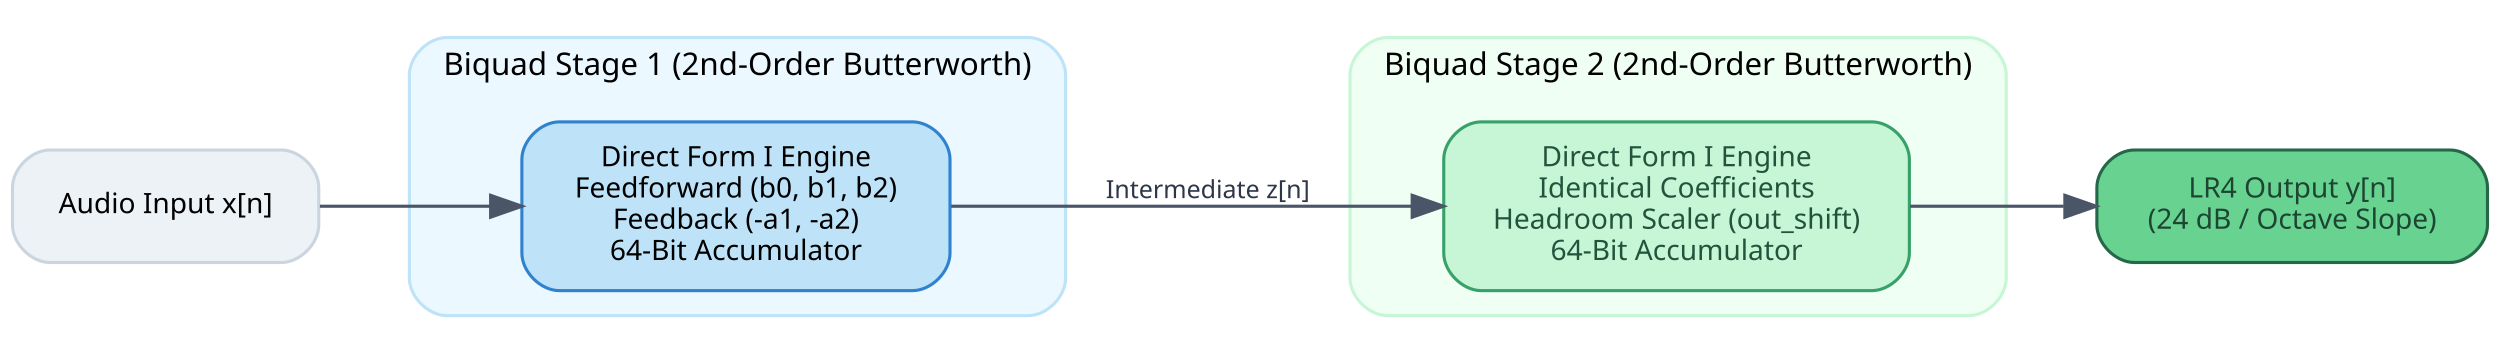
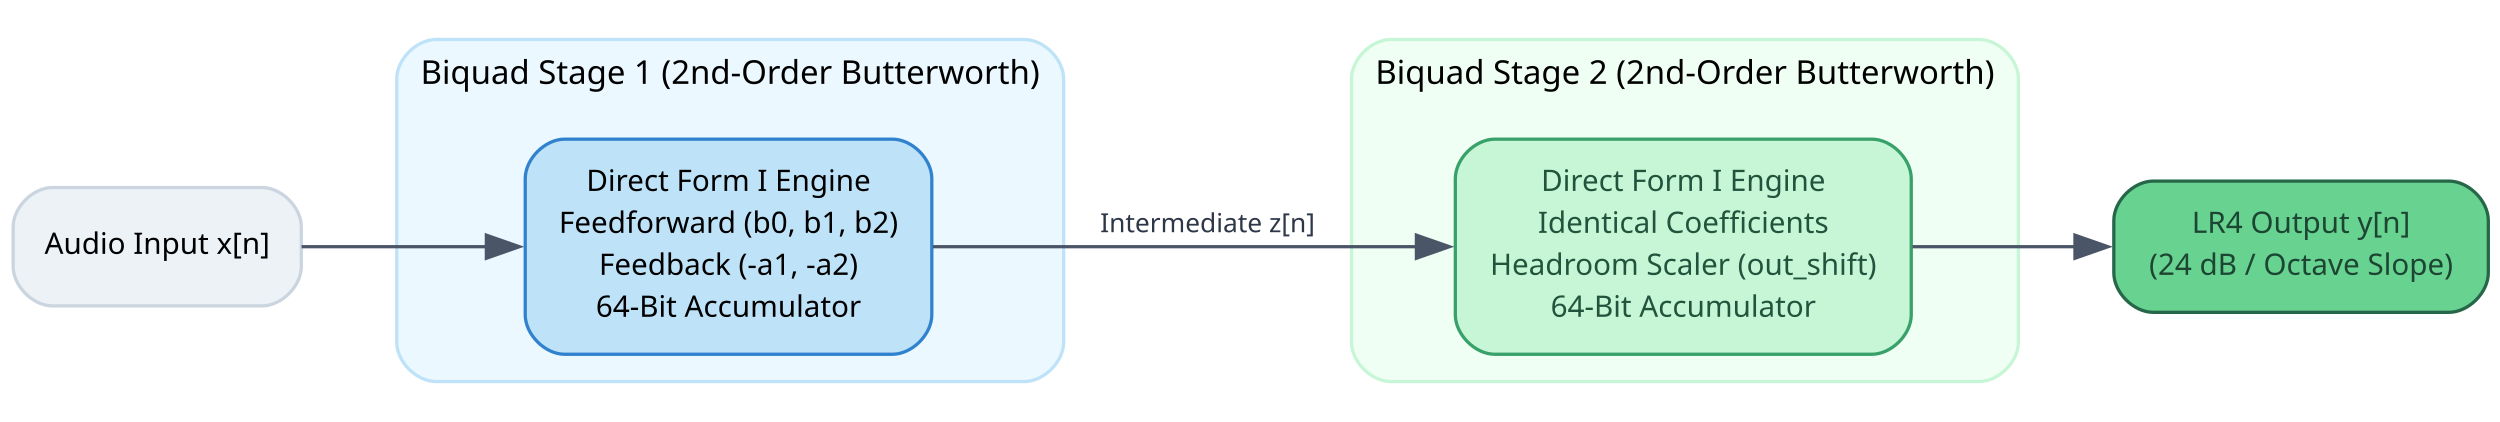
- <svg xmlns="http://www.w3.org/2000/svg" width="800pt" height="113pt" viewBox="0.00 0.00 800.00 113.00">
-   <g id="graph0" class="graph" transform="scale(1 1) rotate(0) translate(4 109)">
+ <svg xmlns="http://www.w3.org/2000/svg" width="760pt" height="128pt" viewBox="0.00 0.00 760.00 128.00">
+   <g id="graph0" class="graph" transform="scale(1 1) rotate(0) translate(4 124)">
    <g id="clust1" class="cluster">
-       <path fill="#ebf8ff" stroke="#bee3f8" d="M139,-8C139,-8 325,-8 325,-8 331,-8 337,-14 337,-20 337,-20 337,-85 337,-85 337,-91 331,-97 325,-97 325,-97 139,-97 139,-97 133,-97 127,-91 127,-85 127,-85 127,-20 127,-20 127,-14 133,-8 139,-8" />
-       <text text-anchor="middle" x="232" y="-85" font-family="verdana" font-size="10.00">Biquad Stage 1 (2nd-Order Butterworth)</text>
+       <path fill="#ebf8ff" stroke="#bee3f8" d="M128.6,-8C128.6,-8 307.35,-8 307.35,-8 313.35,-8 319.35,-14 319.35,-20 319.35,-20 319.35,-100 319.35,-100 319.35,-106 313.35,-112 307.35,-112 307.35,-112 128.6,-112 128.6,-112 122.6,-112 116.6,-106 116.6,-100 116.6,-100 116.6,-20 116.6,-20 116.6,-14 122.6,-8 128.6,-8" />
+       <text xml:space="preserve" text-anchor="middle" x="217.97" y="-98.5" font-family="verdana" font-size="10.00">Biquad Stage 1 (2nd-Order Butterworth)</text>
    </g>
    <g id="clust2" class="cluster">
-       <path fill="#f0fff4" stroke="#c6f6d5" d="M440,-8C440,-8 626,-8 626,-8 632,-8 638,-14 638,-20 638,-20 638,-85 638,-85 638,-91 632,-97 626,-97 626,-97 440,-97 440,-97 434,-97 428,-91 428,-85 428,-85 428,-20 428,-20 428,-14 434,-8 440,-8" />
-       <text text-anchor="middle" x="533" y="-85" font-family="verdana" font-size="10.00">Biquad Stage 2 (2nd-Order Butterworth)</text>
+       <path fill="#f0fff4" stroke="#c6f6d5" d="M418.85,-8C418.85,-8 597.6,-8 597.6,-8 603.6,-8 609.6,-14 609.6,-20 609.6,-20 609.6,-100 609.6,-100 609.6,-106 603.6,-112 597.6,-112 597.6,-112 418.85,-112 418.85,-112 412.85,-112 406.85,-106 406.85,-100 406.85,-100 406.85,-20 406.85,-20 406.85,-14 412.85,-8 418.85,-8" />
+       <text xml:space="preserve" text-anchor="middle" x="508.22" y="-98.5" font-family="verdana" font-size="10.00">Biquad Stage 2 (2nd-Order Butterworth)</text>
    </g>
    <g id="node1" class="node">
-       <path fill="#edf2f7" stroke="#cbd5e0" d="M86,-61C86,-61 12,-61 12,-61 6,-61 0,-55 0,-49 0,-49 0,-37 0,-37 0,-31 6,-25 12,-25 12,-25 86,-25 86,-25 92,-25 98,-31 98,-37 98,-37 98,-49 98,-49 98,-55 92,-61 86,-61" />
-       <text text-anchor="middle" x="49" y="-40.8" font-family="verdana" font-size="9.00">Audio Input x[n]</text>
+       <path fill="#edf2f7" stroke="#cbd5e0" d="M75.6,-67C75.6,-67 12,-67 12,-67 6,-67 0,-61 0,-55 0,-55 0,-43 0,-43 0,-37 6,-31 12,-31 12,-31 75.6,-31 75.6,-31 81.6,-31 87.6,-37 87.6,-43 87.6,-43 87.6,-55 87.6,-55 87.6,-61 81.6,-67 75.6,-67" />
+       <text xml:space="preserve" text-anchor="middle" x="43.8" y="-46.83" font-family="verdana" font-size="9.00">Audio Input x[n]</text>
    </g>
    <g id="node2" class="node">
-       <path fill="#bee3f8" stroke="#3182ce" d="M288,-70C288,-70 175,-70 175,-70 169,-70 163,-64 163,-58 163,-58 163,-28 163,-28 163,-22 169,-16 175,-16 175,-16 288,-16 288,-16 294,-16 300,-22 300,-28 300,-28 300,-58 300,-58 300,-64 294,-70 288,-70" />
-       <text text-anchor="middle" x="231.5" y="-55.8" font-family="verdana" font-size="9.00">Direct Form I Engine</text>
-       <text text-anchor="middle" x="231.5" y="-45.8" font-family="verdana" font-size="9.00">Feedforward (b0, b1, b2)</text>
-       <text text-anchor="middle" x="231.5" y="-35.8" font-family="verdana" font-size="9.00">Feedback (-a1, -a2)</text>
-       <text text-anchor="middle" x="231.5" y="-25.8" font-family="verdana" font-size="9.00">64-Bit Accumulator</text>
+       <path fill="#bee3f8" stroke="#3182ce" d="M267.27,-81.7C267.27,-81.7 167.67,-81.7 167.67,-81.7 161.67,-81.7 155.67,-75.7 155.67,-69.7 155.67,-69.7 155.67,-28.3 155.67,-28.3 155.67,-22.3 161.67,-16.3 167.67,-16.3 167.67,-16.3 267.27,-16.3 267.27,-16.3 273.27,-16.3 279.27,-22.3 279.27,-28.3 279.27,-28.3 279.27,-69.7 279.27,-69.7 279.27,-75.7 273.27,-81.7 267.27,-81.7" />
+       <text xml:space="preserve" text-anchor="middle" x="217.47" y="-65.95" font-family="verdana" font-size="9.00">Direct Form I Engine</text>
+       <text xml:space="preserve" text-anchor="middle" x="217.47" y="-53.2" font-family="verdana" font-size="9.00">Feedforward (b0, b1, b2)</text>
+       <text xml:space="preserve" text-anchor="middle" x="217.47" y="-40.45" font-family="verdana" font-size="9.00">Feedback (-a1, -a2)</text>
+       <text xml:space="preserve" text-anchor="middle" x="217.47" y="-27.7" font-family="verdana" font-size="9.00">64-Bit Accumulator</text>
    </g>
    <g id="edge1" class="edge">
-       <path fill="none" stroke="#4a5568" d="M98.37,-43C115.11,-43 134.32,-43 152.82,-43" />
-       <polygon fill="#4a5568" stroke="#4a5568" points="153,-46.5 163,-43 153,-39.5 153,-46.5" />
+       <path fill="none" stroke="#4a5568" d="M87.68,-49C104.7,-49 124.76,-49 143.91,-49" />
+       <polygon fill="#4a5568" stroke="#4a5568" points="143.86,-52.5 153.86,-49 143.86,-45.5 143.86,-52.5" />
    </g>
    <g id="node3" class="node">
-       <path fill="#c6f6d5" stroke="#38a169" d="M595,-70C595,-70 470,-70 470,-70 464,-70 458,-64 458,-58 458,-58 458,-28 458,-28 458,-22 464,-16 470,-16 470,-16 595,-16 595,-16 601,-16 607,-22 607,-28 607,-28 607,-58 607,-58 607,-64 601,-70 595,-70" />
-       <text text-anchor="middle" x="532.5" y="-55.8" font-family="verdana" font-size="9.00" fill="#22543d">Direct Form I Engine</text>
-       <text text-anchor="middle" x="532.5" y="-45.8" font-family="verdana" font-size="9.00" fill="#22543d">Identical Coefficients</text>
-       <text text-anchor="middle" x="532.5" y="-35.8" font-family="verdana" font-size="9.00" fill="#22543d">Headroom Scaler (out_shift)</text>
-       <text text-anchor="middle" x="532.5" y="-25.8" font-family="verdana" font-size="9.00" fill="#22543d">64-Bit Accumulator</text>
+       <path fill="#c6f6d5" stroke="#38a169" d="M565.02,-81.7C565.02,-81.7 450.42,-81.7 450.42,-81.7 444.42,-81.7 438.42,-75.7 438.42,-69.7 438.42,-69.7 438.42,-28.3 438.42,-28.3 438.42,-22.3 444.42,-16.3 450.42,-16.3 450.42,-16.3 565.02,-16.3 565.02,-16.3 571.02,-16.3 577.02,-22.3 577.02,-28.3 577.02,-28.3 577.02,-69.7 577.02,-69.7 577.02,-75.7 571.02,-81.7 565.02,-81.7" />
+       <text xml:space="preserve" text-anchor="middle" x="507.72" y="-65.95" font-family="verdana" font-size="9.00" fill="#22543d">Direct Form I Engine</text>
+       <text xml:space="preserve" text-anchor="middle" x="507.72" y="-53.2" font-family="verdana" font-size="9.00" fill="#22543d">Identical Coefficients</text>
+       <text xml:space="preserve" text-anchor="middle" x="507.72" y="-40.45" font-family="verdana" font-size="9.00" fill="#22543d">Headroom Scaler (out_shift)</text>
+       <text xml:space="preserve" text-anchor="middle" x="507.72" y="-27.7" font-family="verdana" font-size="9.00" fill="#22543d">64-Bit Accumulator</text>
    </g>
    <g id="edge2" class="edge">
-       <path fill="none" stroke="#4a5568" d="M300.35,-43C344.09,-43 401.28,-43 447.84,-43" />
-       <polygon fill="#4a5568" stroke="#4a5568" points="447.9,-46.5 457.9,-43 447.9,-39.5 447.9,-46.5" />
-       <text text-anchor="middle" x="382.5" y="-45.6" font-family="verdana" font-size="8.00" fill="#2d3748">Intermediate z[n]</text>
+       <path fill="none" stroke="#4a5568" d="M279.61,-49C322.51,-49 380.29,-49 426.84,-49" />
+       <polygon fill="#4a5568" stroke="#4a5568" points="426.59,-52.5 436.59,-49 426.59,-45.5 426.59,-52.5" />
+       <text xml:space="preserve" text-anchor="middle" x="363.1" y="-53.4" font-family="verdana" font-size="8.00" fill="#2d3748">Intermediate z[n]</text>
    </g>
    <g id="node4" class="node">
-       <path fill="#68d391" stroke="#276749" d="M780,-61C780,-61 679,-61 679,-61 673,-61 667,-55 667,-49 667,-49 667,-37 667,-37 667,-31 673,-25 679,-25 679,-25 780,-25 780,-25 786,-25 792,-31 792,-37 792,-37 792,-49 792,-49 792,-55 786,-61 780,-61" />
-       <text text-anchor="middle" x="729.5" y="-45.8" font-family="verdana" font-size="9.00" fill="#1c4532">LR4 Output y[n]</text>
-       <text text-anchor="middle" x="729.5" y="-35.8" font-family="verdana" font-size="9.00" fill="#1c4532">(24 dB / Octave Slope)</text>
+       <path fill="#68d391" stroke="#276749" d="M740.45,-68.95C740.45,-68.95 650.6,-68.95 650.6,-68.95 644.6,-68.95 638.6,-62.95 638.6,-56.95 638.6,-56.95 638.6,-41.05 638.6,-41.05 638.6,-35.05 644.6,-29.05 650.6,-29.05 650.6,-29.05 740.45,-29.05 740.45,-29.05 746.45,-29.05 752.45,-35.05 752.45,-41.05 752.45,-41.05 752.45,-56.95 752.45,-56.95 752.45,-62.95 746.45,-68.95 740.45,-68.95" />
+       <text xml:space="preserve" text-anchor="middle" x="695.52" y="-53.2" font-family="verdana" font-size="9.00" fill="#1c4532">LR4 Output y[n]</text>
+       <text xml:space="preserve" text-anchor="middle" x="695.52" y="-40.45" font-family="verdana" font-size="9.00" fill="#1c4532">(24 dB / Octave Slope)</text>
    </g>
    <g id="edge3" class="edge">
-       <path fill="none" stroke="#4a5568" d="M607.22,-43C623.32,-43 640.35,-43 656.39,-43" />
-       <polygon fill="#4a5568" stroke="#4a5568" points="656.76,-46.5 666.76,-43 656.76,-39.5 656.76,-46.5" />
+       <path fill="none" stroke="#4a5568" d="M577.38,-49C593.52,-49 610.71,-49 626.8,-49" />
+       <polygon fill="#4a5568" stroke="#4a5568" points="626.79,-52.5 636.79,-49 626.79,-45.5 626.79,-52.5" />
    </g>
  </g>
</svg>
